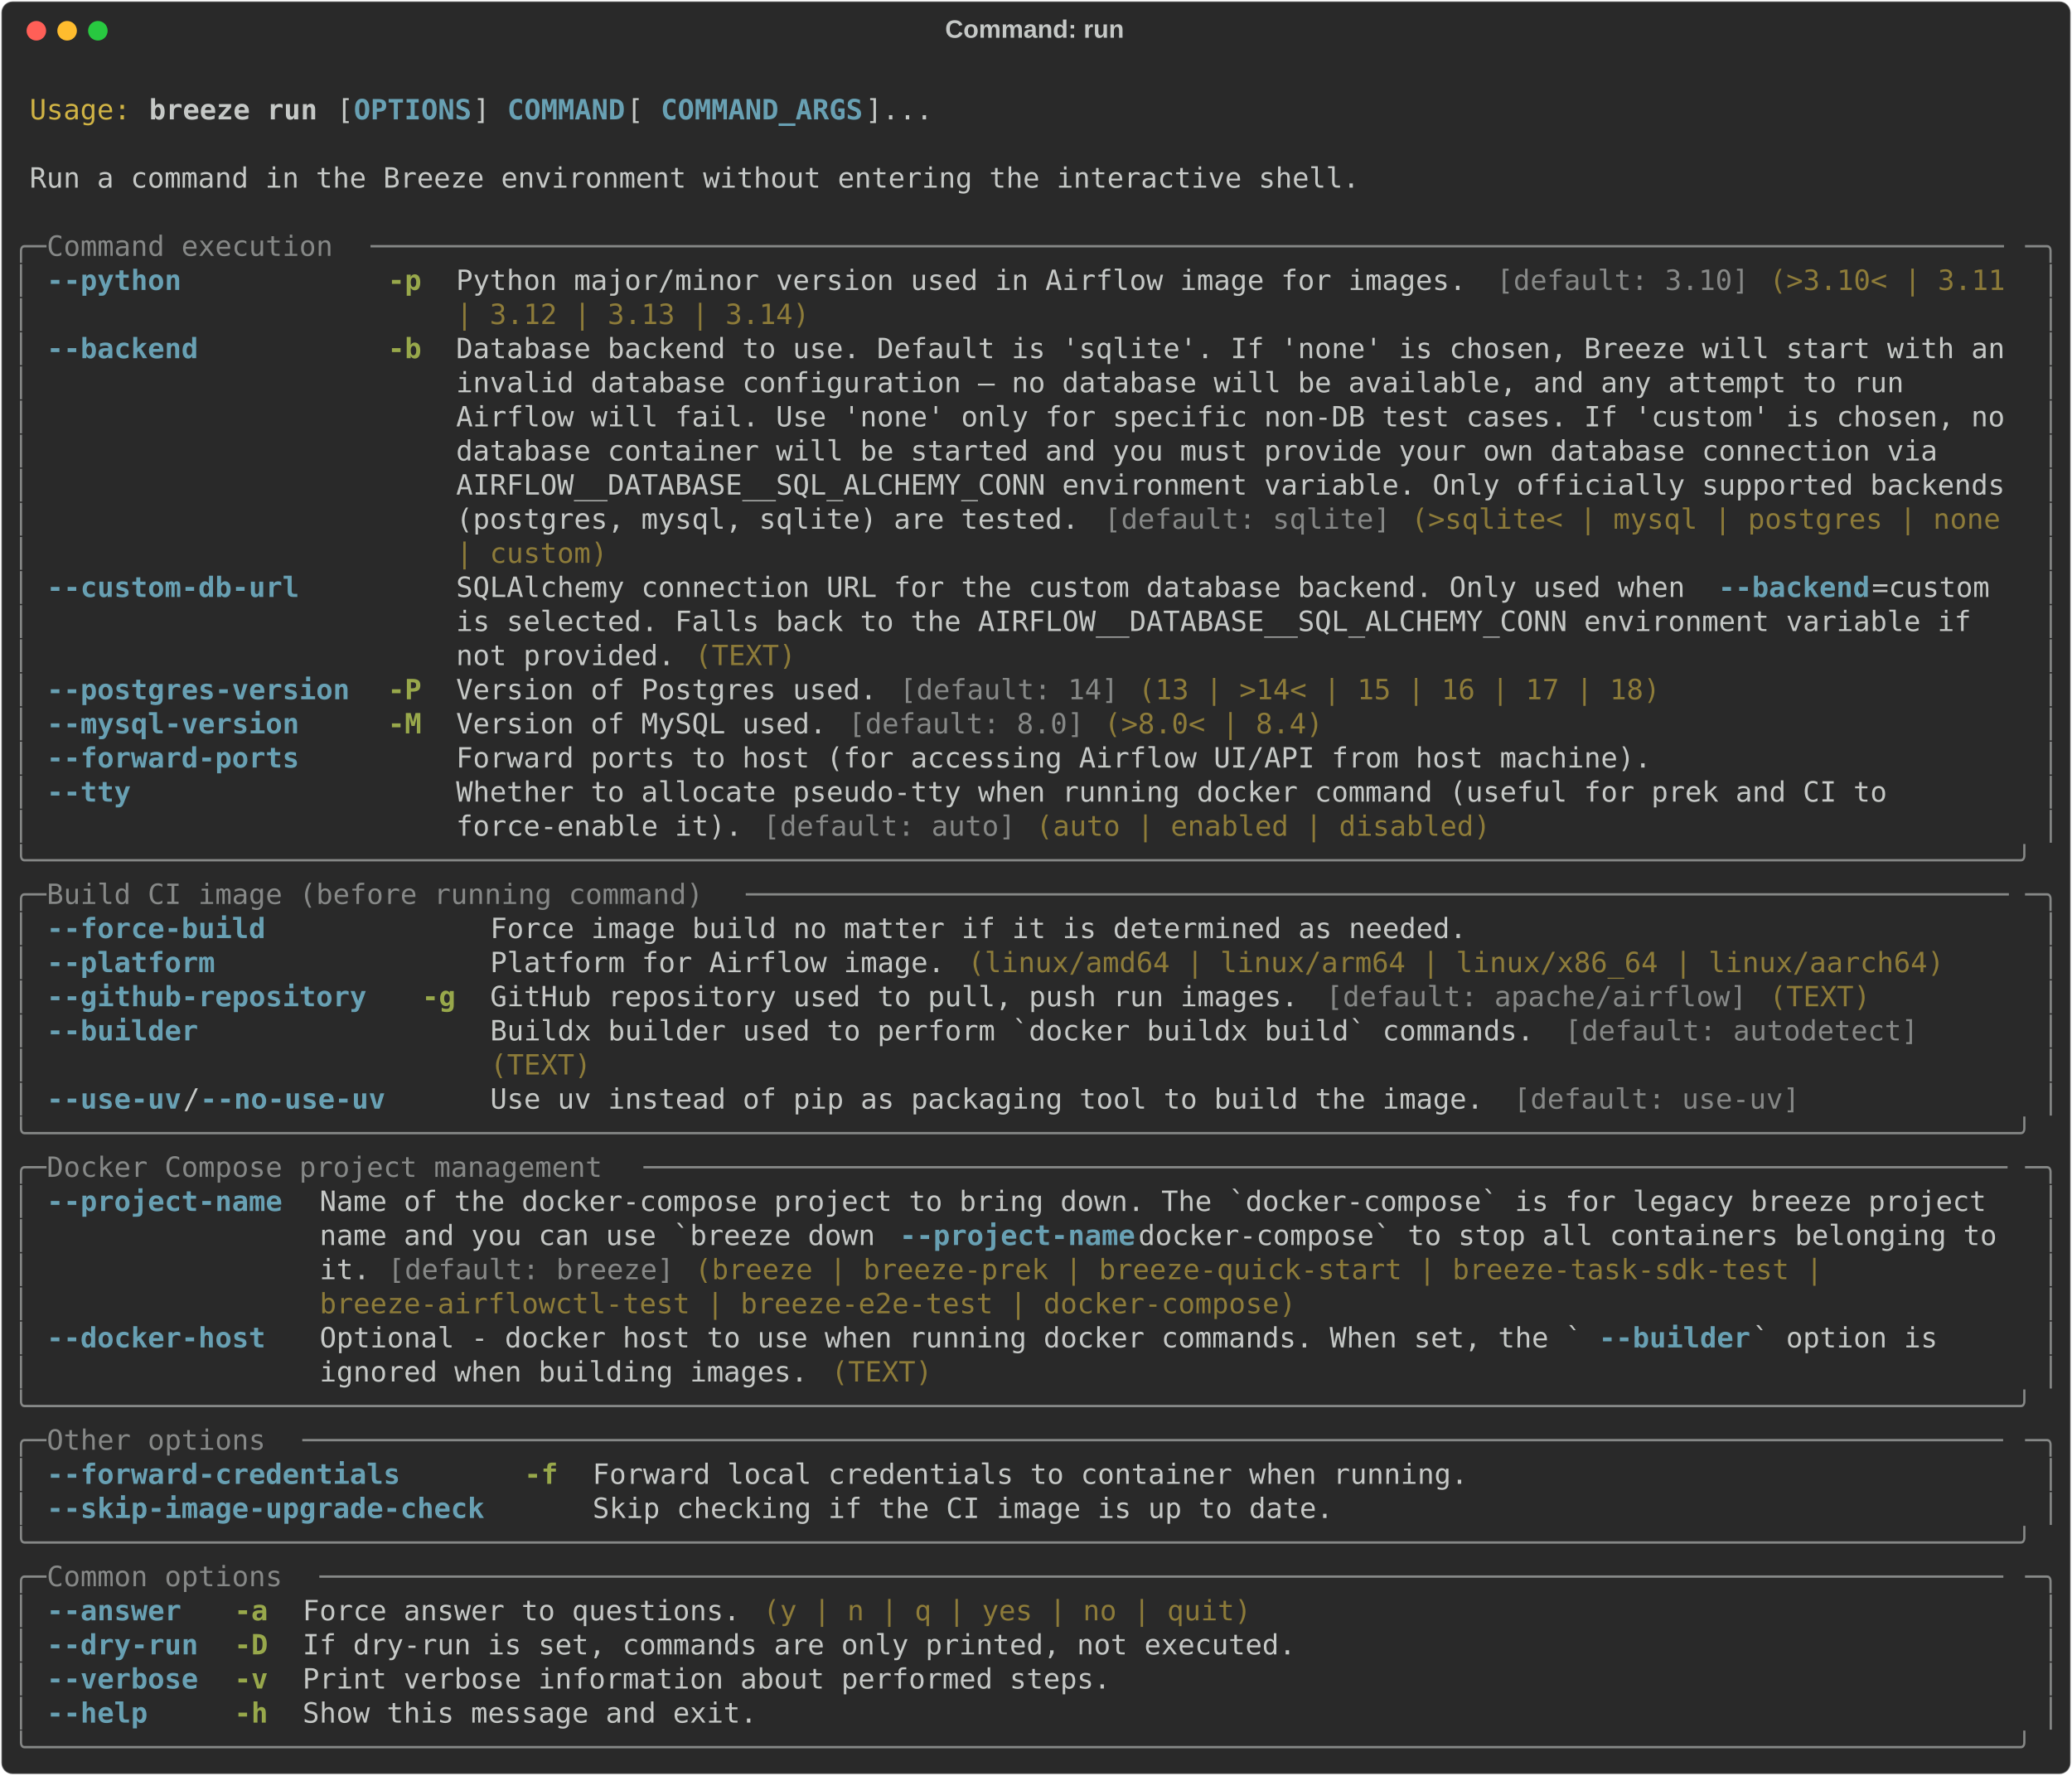
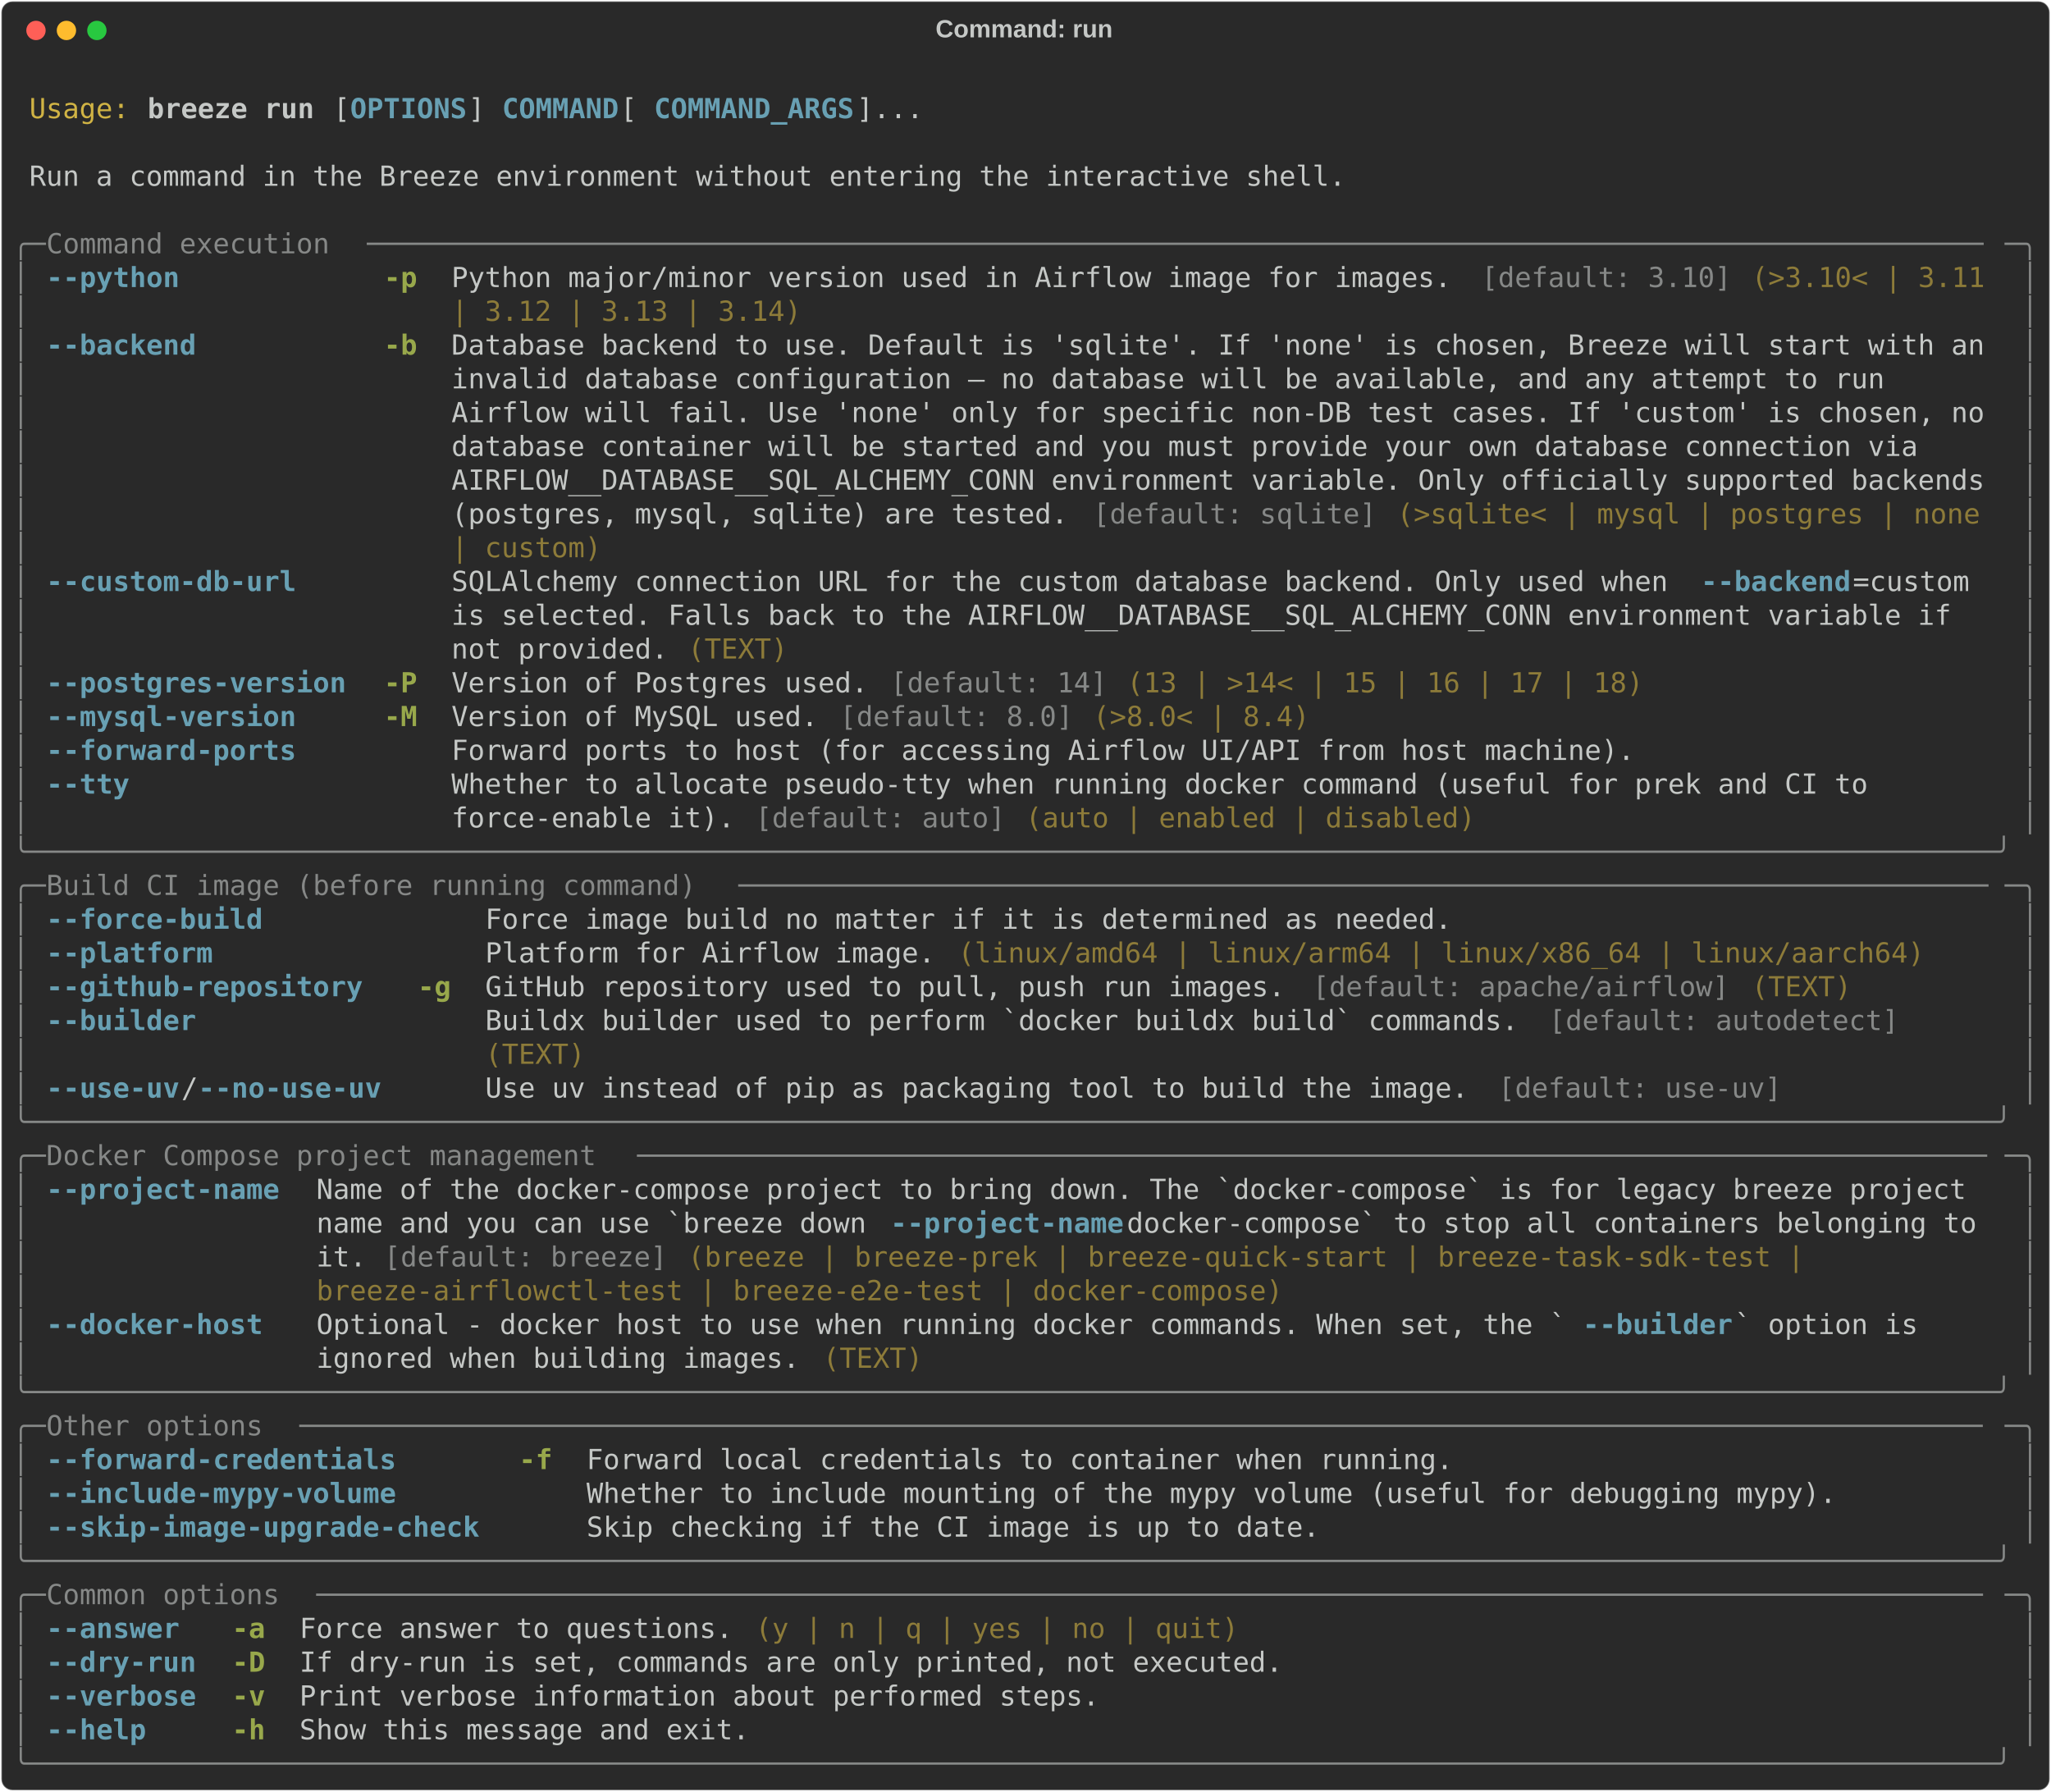
- <svg xmlns="http://www.w3.org/2000/svg" class="rich-terminal" viewBox="0 0 1482 1270.0">
+ <svg xmlns="http://www.w3.org/2000/svg" class="rich-terminal" viewBox="0 0 1482 1294.4">
  <style>

    @font-face {
        font-family: "Fira Code";
        src: local("FiraCode-Regular"),
                url("https://cdnjs.cloudflare.com/ajax/libs/firacode/6.2.0/woff2/FiraCode-Regular.woff2") format("woff2"),
                url("https://cdnjs.cloudflare.com/ajax/libs/firacode/6.2.0/woff/FiraCode-Regular.woff") format("woff");
        font-style: normal;
        font-weight: 400;
    }
    @font-face {
        font-family: "Fira Code";
        src: local("FiraCode-Bold"),
                url("https://cdnjs.cloudflare.com/ajax/libs/firacode/6.2.0/woff2/FiraCode-Bold.woff2") format("woff2"),
                url("https://cdnjs.cloudflare.com/ajax/libs/firacode/6.2.0/woff/FiraCode-Bold.woff") format("woff");
        font-style: bold;
        font-weight: 700;
    }

    .breeze-run-matrix {
        font-family: Fira Code, monospace;
        font-size: 20px;
        line-height: 24.4px;
        font-variant-east-asian: full-width;
    }

    .breeze-run-title {
        font-size: 18px;
        font-weight: bold;
        font-family: arial;
    }

    .breeze-run-r1 { fill: #c5c8c6 }
.breeze-run-r2 { fill: #d0b344 }
.breeze-run-r3 { fill: #c5c8c6;font-weight: bold }
.breeze-run-r4 { fill: #68a0b3;font-weight: bold }
.breeze-run-r5 { fill: #868887 }
.breeze-run-r6 { fill: #98a84b;font-weight: bold }
.breeze-run-r7 { fill: #8d7b39 }
    </style>
  <defs>
    <clipPath id="breeze-run-clip-terminal">
-       <rect x="0" y="0" width="1463.0" height="1219.0" />
+       <rect x="0" y="0" width="1463.0" height="1243.4" />
    </clipPath>
    <clipPath id="breeze-run-line-0">
      <rect x="0" y="1.5" width="1464" height="24.65" />
    </clipPath>
    <clipPath id="breeze-run-line-1">
      <rect x="0" y="25.9" width="1464" height="24.65" />
    </clipPath>
    <clipPath id="breeze-run-line-2">
      <rect x="0" y="50.3" width="1464" height="24.65" />
    </clipPath>
    <clipPath id="breeze-run-line-3">
      <rect x="0" y="74.7" width="1464" height="24.65" />
    </clipPath>
    <clipPath id="breeze-run-line-4">
      <rect x="0" y="99.1" width="1464" height="24.65" />
    </clipPath>
    <clipPath id="breeze-run-line-5">
      <rect x="0" y="123.5" width="1464" height="24.65" />
    </clipPath>
    <clipPath id="breeze-run-line-6">
      <rect x="0" y="147.9" width="1464" height="24.65" />
    </clipPath>
    <clipPath id="breeze-run-line-7">
      <rect x="0" y="172.3" width="1464" height="24.65" />
    </clipPath>
    <clipPath id="breeze-run-line-8">
      <rect x="0" y="196.7" width="1464" height="24.65" />
    </clipPath>
    <clipPath id="breeze-run-line-9">
      <rect x="0" y="221.1" width="1464" height="24.65" />
    </clipPath>
    <clipPath id="breeze-run-line-10">
      <rect x="0" y="245.5" width="1464" height="24.65" />
    </clipPath>
    <clipPath id="breeze-run-line-11">
      <rect x="0" y="269.9" width="1464" height="24.65" />
    </clipPath>
    <clipPath id="breeze-run-line-12">
      <rect x="0" y="294.3" width="1464" height="24.65" />
    </clipPath>
    <clipPath id="breeze-run-line-13">
      <rect x="0" y="318.7" width="1464" height="24.65" />
    </clipPath>
    <clipPath id="breeze-run-line-14">
      <rect x="0" y="343.1" width="1464" height="24.65" />
    </clipPath>
    <clipPath id="breeze-run-line-15">
      <rect x="0" y="367.5" width="1464" height="24.65" />
    </clipPath>
    <clipPath id="breeze-run-line-16">
      <rect x="0" y="391.9" width="1464" height="24.65" />
    </clipPath>
    <clipPath id="breeze-run-line-17">
      <rect x="0" y="416.3" width="1464" height="24.65" />
    </clipPath>
    <clipPath id="breeze-run-line-18">
      <rect x="0" y="440.7" width="1464" height="24.65" />
    </clipPath>
    <clipPath id="breeze-run-line-19">
      <rect x="0" y="465.1" width="1464" height="24.65" />
    </clipPath>
    <clipPath id="breeze-run-line-20">
      <rect x="0" y="489.5" width="1464" height="24.65" />
    </clipPath>
    <clipPath id="breeze-run-line-21">
      <rect x="0" y="513.9" width="1464" height="24.65" />
    </clipPath>
    <clipPath id="breeze-run-line-22">
      <rect x="0" y="538.3" width="1464" height="24.65" />
    </clipPath>
    <clipPath id="breeze-run-line-23">
      <rect x="0" y="562.7" width="1464" height="24.65" />
    </clipPath>
    <clipPath id="breeze-run-line-24">
      <rect x="0" y="587.1" width="1464" height="24.65" />
    </clipPath>
    <clipPath id="breeze-run-line-25">
      <rect x="0" y="611.5" width="1464" height="24.65" />
    </clipPath>
    <clipPath id="breeze-run-line-26">
      <rect x="0" y="635.9" width="1464" height="24.65" />
    </clipPath>
    <clipPath id="breeze-run-line-27">
      <rect x="0" y="660.3" width="1464" height="24.65" />
    </clipPath>
    <clipPath id="breeze-run-line-28">
      <rect x="0" y="684.7" width="1464" height="24.65" />
    </clipPath>
    <clipPath id="breeze-run-line-29">
      <rect x="0" y="709.1" width="1464" height="24.65" />
    </clipPath>
    <clipPath id="breeze-run-line-30">
      <rect x="0" y="733.5" width="1464" height="24.65" />
    </clipPath>
    <clipPath id="breeze-run-line-31">
      <rect x="0" y="757.9" width="1464" height="24.65" />
    </clipPath>
    <clipPath id="breeze-run-line-32">
      <rect x="0" y="782.3" width="1464" height="24.65" />
    </clipPath>
    <clipPath id="breeze-run-line-33">
      <rect x="0" y="806.7" width="1464" height="24.65" />
    </clipPath>
    <clipPath id="breeze-run-line-34">
      <rect x="0" y="831.1" width="1464" height="24.65" />
    </clipPath>
    <clipPath id="breeze-run-line-35">
      <rect x="0" y="855.5" width="1464" height="24.65" />
    </clipPath>
    <clipPath id="breeze-run-line-36">
      <rect x="0" y="879.9" width="1464" height="24.65" />
    </clipPath>
    <clipPath id="breeze-run-line-37">
      <rect x="0" y="904.3" width="1464" height="24.65" />
    </clipPath>
    <clipPath id="breeze-run-line-38">
      <rect x="0" y="928.7" width="1464" height="24.65" />
    </clipPath>
    <clipPath id="breeze-run-line-39">
      <rect x="0" y="953.1" width="1464" height="24.65" />
    </clipPath>
    <clipPath id="breeze-run-line-40">
      <rect x="0" y="977.5" width="1464" height="24.65" />
    </clipPath>
    <clipPath id="breeze-run-line-41">
      <rect x="0" y="1001.9" width="1464" height="24.65" />
    </clipPath>
    <clipPath id="breeze-run-line-42">
      <rect x="0" y="1026.3" width="1464" height="24.65" />
    </clipPath>
    <clipPath id="breeze-run-line-43">
      <rect x="0" y="1050.7" width="1464" height="24.65" />
    </clipPath>
    <clipPath id="breeze-run-line-44">
      <rect x="0" y="1075.1" width="1464" height="24.65" />
    </clipPath>
    <clipPath id="breeze-run-line-45">
      <rect x="0" y="1099.5" width="1464" height="24.65" />
    </clipPath>
    <clipPath id="breeze-run-line-46">
      <rect x="0" y="1123.9" width="1464" height="24.65" />
    </clipPath>
    <clipPath id="breeze-run-line-47">
      <rect x="0" y="1148.3" width="1464" height="24.65" />
    </clipPath>
    <clipPath id="breeze-run-line-48">
      <rect x="0" y="1172.7" width="1464" height="24.65" />
    </clipPath>
+     <clipPath id="breeze-run-line-49">
+       <rect x="0" y="1197.1" width="1464" height="24.65" />
+     </clipPath>
  </defs>
-   <rect fill="#292929" stroke="rgba(255,255,255,0.35)" stroke-width="1" x="1" y="1" width="1480" height="1268" rx="8" />
+   <rect fill="#292929" stroke="rgba(255,255,255,0.35)" stroke-width="1" x="1" y="1" width="1480" height="1292.4" rx="8" />
  <text class="breeze-run-title" fill="#c5c8c6" text-anchor="middle" x="740" y="27">Command: run</text>
  <g transform="translate(26,22)">
    <circle cx="0" cy="0" r="7" fill="#ff5f57" />
    <circle cx="22" cy="0" r="7" fill="#febc2e" />
    <circle cx="44" cy="0" r="7" fill="#28c840" />
  </g>
  <g transform="translate(9, 41)" clip-path="url(#breeze-run-clip-terminal)">
    <g class="breeze-run-matrix">
      <text class="breeze-run-r1" x="1464" y="20" textLength="12.2" clip-path="url(#breeze-run-line-0)">
</text>
      <text class="breeze-run-r2" x="12.2" y="44.4" textLength="73.2" clip-path="url(#breeze-run-line-1)">Usage:</text>
      <text class="breeze-run-r3" x="97.6" y="44.4" textLength="122" clip-path="url(#breeze-run-line-1)">breeze run</text>
      <text class="breeze-run-r1" x="231.8" y="44.4" textLength="12.2" clip-path="url(#breeze-run-line-1)">[</text>
      <text class="breeze-run-r4" x="244" y="44.4" textLength="85.4" clip-path="url(#breeze-run-line-1)">OPTIONS</text>
      <text class="breeze-run-r1" x="329.4" y="44.4" textLength="24.4" clip-path="url(#breeze-run-line-1)">] </text>
      <text class="breeze-run-r4" x="353.8" y="44.4" textLength="85.4" clip-path="url(#breeze-run-line-1)">COMMAND</text>
      <text class="breeze-run-r1" x="439.2" y="44.4" textLength="24.4" clip-path="url(#breeze-run-line-1)"> [</text>
      <text class="breeze-run-r4" x="463.6" y="44.4" textLength="146.4" clip-path="url(#breeze-run-line-1)">COMMAND_ARGS</text>
      <text class="breeze-run-r1" x="610" y="44.4" textLength="48.8" clip-path="url(#breeze-run-line-1)">]...</text>
      <text class="breeze-run-r1" x="1464" y="44.4" textLength="12.2" clip-path="url(#breeze-run-line-1)">
</text>
      <text class="breeze-run-r1" x="1464" y="68.8" textLength="12.2" clip-path="url(#breeze-run-line-2)">
</text>
      <text class="breeze-run-r1" x="12.2" y="93.2" textLength="963.8" clip-path="url(#breeze-run-line-3)">Run a command in the Breeze environment without entering the interactive shell.</text>
      <text class="breeze-run-r1" x="1464" y="93.2" textLength="12.2" clip-path="url(#breeze-run-line-3)">
</text>
      <text class="breeze-run-r1" x="1464" y="117.6" textLength="12.2" clip-path="url(#breeze-run-line-4)">
</text>
      <text class="breeze-run-r5" x="0" y="142" textLength="24.4" clip-path="url(#breeze-run-line-5)">╭─</text>
      <text class="breeze-run-r5" x="24.4" y="142" textLength="231.8" clip-path="url(#breeze-run-line-5)"> Command execution </text>
      <text class="breeze-run-r5" x="256.2" y="142" textLength="1183.4" clip-path="url(#breeze-run-line-5)">─────────────────────────────────────────────────────────────────────────────────────────────────</text>
      <text class="breeze-run-r5" x="1439.6" y="142" textLength="24.4" clip-path="url(#breeze-run-line-5)">─╮</text>
      <text class="breeze-run-r1" x="1464" y="142" textLength="12.2" clip-path="url(#breeze-run-line-5)">
</text>
      <text class="breeze-run-r5" x="0" y="166.4" textLength="12.2" clip-path="url(#breeze-run-line-6)">│</text>
      <text class="breeze-run-r4" x="24.4" y="166.4" textLength="219.6" clip-path="url(#breeze-run-line-6)">--python          </text>
      <text class="breeze-run-r6" x="268.4" y="166.4" textLength="24.4" clip-path="url(#breeze-run-line-6)">-p</text>
      <text class="breeze-run-r1" x="317.2" y="166.4" textLength="744.2" clip-path="url(#breeze-run-line-6)">Python major/minor version used in Airflow image for images. </text>
      <text class="breeze-run-r5" x="1061.4" y="166.4" textLength="183" clip-path="url(#breeze-run-line-6)">[default: 3.10]</text>
      <text class="breeze-run-r7" x="1256.6" y="166.4" textLength="183" clip-path="url(#breeze-run-line-6)">(&gt;3.10&lt; | 3.11 </text>
      <text class="breeze-run-r5" x="1451.8" y="166.4" textLength="12.2" clip-path="url(#breeze-run-line-6)">│</text>
      <text class="breeze-run-r1" x="1464" y="166.4" textLength="12.2" clip-path="url(#breeze-run-line-6)">
</text>
      <text class="breeze-run-r5" x="0" y="190.8" textLength="12.2" clip-path="url(#breeze-run-line-7)">│</text>
      <text class="breeze-run-r7" x="317.2" y="190.8" textLength="256.2" clip-path="url(#breeze-run-line-7)">| 3.12 | 3.13 | 3.14)</text>
      <text class="breeze-run-r5" x="1451.8" y="190.8" textLength="12.2" clip-path="url(#breeze-run-line-7)">│</text>
      <text class="breeze-run-r1" x="1464" y="190.8" textLength="12.2" clip-path="url(#breeze-run-line-7)">
</text>
      <text class="breeze-run-r5" x="0" y="215.2" textLength="12.2" clip-path="url(#breeze-run-line-8)">│</text>
      <text class="breeze-run-r4" x="24.4" y="215.2" textLength="219.6" clip-path="url(#breeze-run-line-8)">--backend         </text>
      <text class="breeze-run-r6" x="268.4" y="215.2" textLength="24.4" clip-path="url(#breeze-run-line-8)">-b</text>
      <text class="breeze-run-r1" x="317.2" y="215.2" textLength="1122.4" clip-path="url(#breeze-run-line-8)">Database backend to use. Default is 'sqlite'. If 'none' is chosen, Breeze will start with an</text>
      <text class="breeze-run-r5" x="1451.8" y="215.2" textLength="12.2" clip-path="url(#breeze-run-line-8)">│</text>
      <text class="breeze-run-r1" x="1464" y="215.2" textLength="12.2" clip-path="url(#breeze-run-line-8)">
</text>
      <text class="breeze-run-r5" x="0" y="239.6" textLength="12.2" clip-path="url(#breeze-run-line-9)">│</text>
      <text class="breeze-run-r1" x="317.2" y="239.6" textLength="1122.4" clip-path="url(#breeze-run-line-9)">invalid database configuration — no database will be available, and any attempt to run      </text>
      <text class="breeze-run-r5" x="1451.8" y="239.6" textLength="12.2" clip-path="url(#breeze-run-line-9)">│</text>
      <text class="breeze-run-r1" x="1464" y="239.6" textLength="12.2" clip-path="url(#breeze-run-line-9)">
</text>
      <text class="breeze-run-r5" x="0" y="264" textLength="12.2" clip-path="url(#breeze-run-line-10)">│</text>
      <text class="breeze-run-r1" x="317.2" y="264" textLength="1122.4" clip-path="url(#breeze-run-line-10)">Airflow will fail. Use 'none' only for specific non-DB test cases. If 'custom' is chosen, no</text>
      <text class="breeze-run-r5" x="1451.8" y="264" textLength="12.2" clip-path="url(#breeze-run-line-10)">│</text>
      <text class="breeze-run-r1" x="1464" y="264" textLength="12.2" clip-path="url(#breeze-run-line-10)">
</text>
      <text class="breeze-run-r5" x="0" y="288.4" textLength="12.2" clip-path="url(#breeze-run-line-11)">│</text>
      <text class="breeze-run-r1" x="317.2" y="288.4" textLength="1122.4" clip-path="url(#breeze-run-line-11)">database container will be started and you must provide your own database connection via    </text>
      <text class="breeze-run-r5" x="1451.8" y="288.4" textLength="12.2" clip-path="url(#breeze-run-line-11)">│</text>
      <text class="breeze-run-r1" x="1464" y="288.4" textLength="12.2" clip-path="url(#breeze-run-line-11)">
</text>
      <text class="breeze-run-r5" x="0" y="312.8" textLength="12.2" clip-path="url(#breeze-run-line-12)">│</text>
      <text class="breeze-run-r1" x="317.2" y="312.8" textLength="1122.4" clip-path="url(#breeze-run-line-12)">AIRFLOW__DATABASE__SQL_ALCHEMY_CONN environment variable. Only officially supported backends</text>
      <text class="breeze-run-r5" x="1451.8" y="312.8" textLength="12.2" clip-path="url(#breeze-run-line-12)">│</text>
      <text class="breeze-run-r1" x="1464" y="312.8" textLength="12.2" clip-path="url(#breeze-run-line-12)">
</text>
      <text class="breeze-run-r5" x="0" y="337.2" textLength="12.2" clip-path="url(#breeze-run-line-13)">│</text>
      <text class="breeze-run-r1" x="317.2" y="337.2" textLength="463.6" clip-path="url(#breeze-run-line-13)">(postgres, mysql, sqlite) are tested. </text>
      <text class="breeze-run-r5" x="780.8" y="337.2" textLength="207.4" clip-path="url(#breeze-run-line-13)">[default: sqlite]</text>
      <text class="breeze-run-r7" x="1000.4" y="337.2" textLength="439.2" clip-path="url(#breeze-run-line-13)">(&gt;sqlite&lt; | mysql | postgres | none </text>
      <text class="breeze-run-r5" x="1451.8" y="337.2" textLength="12.2" clip-path="url(#breeze-run-line-13)">│</text>
      <text class="breeze-run-r1" x="1464" y="337.2" textLength="12.2" clip-path="url(#breeze-run-line-13)">
</text>
      <text class="breeze-run-r5" x="0" y="361.6" textLength="12.2" clip-path="url(#breeze-run-line-14)">│</text>
      <text class="breeze-run-r7" x="317.2" y="361.6" textLength="109.8" clip-path="url(#breeze-run-line-14)">| custom)</text>
      <text class="breeze-run-r5" x="1451.8" y="361.6" textLength="12.2" clip-path="url(#breeze-run-line-14)">│</text>
      <text class="breeze-run-r1" x="1464" y="361.6" textLength="12.2" clip-path="url(#breeze-run-line-14)">
</text>
      <text class="breeze-run-r5" x="0" y="386" textLength="12.2" clip-path="url(#breeze-run-line-15)">│</text>
      <text class="breeze-run-r4" x="24.4" y="386" textLength="219.6" clip-path="url(#breeze-run-line-15)">--custom-db-url   </text>
      <text class="breeze-run-r1" x="317.2" y="386" textLength="902.8" clip-path="url(#breeze-run-line-15)">SQLAlchemy connection URL for the custom database backend. Only used when </text>
      <text class="breeze-run-r4" x="1220" y="386" textLength="109.8" clip-path="url(#breeze-run-line-15)">--backend</text>
      <text class="breeze-run-r1" x="1329.8" y="386" textLength="109.8" clip-path="url(#breeze-run-line-15)">=custom  </text>
      <text class="breeze-run-r5" x="1451.8" y="386" textLength="12.2" clip-path="url(#breeze-run-line-15)">│</text>
      <text class="breeze-run-r1" x="1464" y="386" textLength="12.2" clip-path="url(#breeze-run-line-15)">
</text>
      <text class="breeze-run-r5" x="0" y="410.4" textLength="12.2" clip-path="url(#breeze-run-line-16)">│</text>
      <text class="breeze-run-r1" x="317.2" y="410.4" textLength="1122.4" clip-path="url(#breeze-run-line-16)">is selected. Falls back to the AIRFLOW__DATABASE__SQL_ALCHEMY_CONN environment variable if  </text>
      <text class="breeze-run-r5" x="1451.8" y="410.4" textLength="12.2" clip-path="url(#breeze-run-line-16)">│</text>
      <text class="breeze-run-r1" x="1464" y="410.4" textLength="12.2" clip-path="url(#breeze-run-line-16)">
</text>
      <text class="breeze-run-r5" x="0" y="434.8" textLength="12.2" clip-path="url(#breeze-run-line-17)">│</text>
      <text class="breeze-run-r1" x="317.2" y="434.8" textLength="170.8" clip-path="url(#breeze-run-line-17)">not provided. </text>
      <text class="breeze-run-r7" x="488" y="434.8" textLength="73.2" clip-path="url(#breeze-run-line-17)">(TEXT)</text>
      <text class="breeze-run-r5" x="1451.8" y="434.8" textLength="12.2" clip-path="url(#breeze-run-line-17)">│</text>
      <text class="breeze-run-r1" x="1464" y="434.8" textLength="12.2" clip-path="url(#breeze-run-line-17)">
</text>
      <text class="breeze-run-r5" x="0" y="459.2" textLength="12.2" clip-path="url(#breeze-run-line-18)">│</text>
      <text class="breeze-run-r4" x="24.4" y="459.2" textLength="219.6" clip-path="url(#breeze-run-line-18)">--postgres-version</text>
      <text class="breeze-run-r6" x="268.4" y="459.2" textLength="24.4" clip-path="url(#breeze-run-line-18)">-P</text>
      <text class="breeze-run-r1" x="317.2" y="459.2" textLength="317.2" clip-path="url(#breeze-run-line-18)">Version of Postgres used. </text>
      <text class="breeze-run-r5" x="634.4" y="459.2" textLength="158.6" clip-path="url(#breeze-run-line-18)">[default: 14]</text>
      <text class="breeze-run-r7" x="805.2" y="459.2" textLength="378.2" clip-path="url(#breeze-run-line-18)">(13 | &gt;14&lt; | 15 | 16 | 17 | 18)</text>
      <text class="breeze-run-r5" x="1451.8" y="459.2" textLength="12.2" clip-path="url(#breeze-run-line-18)">│</text>
      <text class="breeze-run-r1" x="1464" y="459.2" textLength="12.2" clip-path="url(#breeze-run-line-18)">
</text>
      <text class="breeze-run-r5" x="0" y="483.6" textLength="12.2" clip-path="url(#breeze-run-line-19)">│</text>
      <text class="breeze-run-r4" x="24.4" y="483.6" textLength="219.6" clip-path="url(#breeze-run-line-19)">--mysql-version   </text>
      <text class="breeze-run-r6" x="268.4" y="483.6" textLength="24.4" clip-path="url(#breeze-run-line-19)">-M</text>
      <text class="breeze-run-r1" x="317.2" y="483.6" textLength="280.6" clip-path="url(#breeze-run-line-19)">Version of MySQL used. </text>
      <text class="breeze-run-r5" x="597.8" y="483.6" textLength="170.8" clip-path="url(#breeze-run-line-19)">[default: 8.0]</text>
      <text class="breeze-run-r7" x="780.8" y="483.6" textLength="158.6" clip-path="url(#breeze-run-line-19)">(&gt;8.0&lt; | 8.4)</text>
      <text class="breeze-run-r5" x="1451.8" y="483.6" textLength="12.2" clip-path="url(#breeze-run-line-19)">│</text>
      <text class="breeze-run-r1" x="1464" y="483.6" textLength="12.2" clip-path="url(#breeze-run-line-19)">
</text>
      <text class="breeze-run-r5" x="0" y="508" textLength="12.2" clip-path="url(#breeze-run-line-20)">│</text>
      <text class="breeze-run-r4" x="24.4" y="508" textLength="219.6" clip-path="url(#breeze-run-line-20)">--forward-ports   </text>
      <text class="breeze-run-r1" x="317.2" y="508" textLength="866.2" clip-path="url(#breeze-run-line-20)">Forward ports to host (for accessing Airflow UI/API from host machine).</text>
      <text class="breeze-run-r5" x="1451.8" y="508" textLength="12.2" clip-path="url(#breeze-run-line-20)">│</text>
      <text class="breeze-run-r1" x="1464" y="508" textLength="12.2" clip-path="url(#breeze-run-line-20)">
</text>
      <text class="breeze-run-r5" x="0" y="532.4" textLength="12.2" clip-path="url(#breeze-run-line-21)">│</text>
      <text class="breeze-run-r4" x="24.4" y="532.4" textLength="219.6" clip-path="url(#breeze-run-line-21)">--tty             </text>
      <text class="breeze-run-r1" x="317.2" y="532.4" textLength="1122.4" clip-path="url(#breeze-run-line-21)">Whether to allocate pseudo-tty when running docker command (useful for prek and CI to       </text>
      <text class="breeze-run-r5" x="1451.8" y="532.4" textLength="12.2" clip-path="url(#breeze-run-line-21)">│</text>
      <text class="breeze-run-r1" x="1464" y="532.4" textLength="12.2" clip-path="url(#breeze-run-line-21)">
</text>
      <text class="breeze-run-r5" x="0" y="556.8" textLength="12.2" clip-path="url(#breeze-run-line-22)">│</text>
      <text class="breeze-run-r1" x="317.2" y="556.8" textLength="219.6" clip-path="url(#breeze-run-line-22)">force-enable it). </text>
      <text class="breeze-run-r5" x="536.8" y="556.8" textLength="183" clip-path="url(#breeze-run-line-22)">[default: auto]</text>
      <text class="breeze-run-r7" x="732" y="556.8" textLength="329.4" clip-path="url(#breeze-run-line-22)">(auto | enabled | disabled)</text>
      <text class="breeze-run-r5" x="1451.8" y="556.8" textLength="12.2" clip-path="url(#breeze-run-line-22)">│</text>
      <text class="breeze-run-r1" x="1464" y="556.8" textLength="12.2" clip-path="url(#breeze-run-line-22)">
</text>
      <text class="breeze-run-r5" x="0" y="581.2" textLength="1464" clip-path="url(#breeze-run-line-23)">╰──────────────────────────────────────────────────────────────────────────────────────────────────────────────────────╯</text>
      <text class="breeze-run-r1" x="1464" y="581.2" textLength="12.2" clip-path="url(#breeze-run-line-23)">
</text>
      <text class="breeze-run-r5" x="0" y="605.6" textLength="24.4" clip-path="url(#breeze-run-line-24)">╭─</text>
      <text class="breeze-run-r5" x="24.4" y="605.6" textLength="500.2" clip-path="url(#breeze-run-line-24)"> Build CI image (before running command) </text>
      <text class="breeze-run-r5" x="524.6" y="605.6" textLength="915" clip-path="url(#breeze-run-line-24)">───────────────────────────────────────────────────────────────────────────</text>
      <text class="breeze-run-r5" x="1439.6" y="605.6" textLength="24.4" clip-path="url(#breeze-run-line-24)">─╮</text>
      <text class="breeze-run-r1" x="1464" y="605.6" textLength="12.2" clip-path="url(#breeze-run-line-24)">
</text>
      <text class="breeze-run-r5" x="0" y="630" textLength="12.2" clip-path="url(#breeze-run-line-25)">│</text>
      <text class="breeze-run-r4" x="24.4" y="630" textLength="244" clip-path="url(#breeze-run-line-25)">--force-build       </text>
      <text class="breeze-run-r1" x="341.6" y="630" textLength="707.6" clip-path="url(#breeze-run-line-25)">Force image build no matter if it is determined as needed.</text>
      <text class="breeze-run-r5" x="1451.8" y="630" textLength="12.2" clip-path="url(#breeze-run-line-25)">│</text>
      <text class="breeze-run-r1" x="1464" y="630" textLength="12.2" clip-path="url(#breeze-run-line-25)">
</text>
      <text class="breeze-run-r5" x="0" y="654.4" textLength="12.2" clip-path="url(#breeze-run-line-26)">│</text>
      <text class="breeze-run-r4" x="24.4" y="654.4" textLength="244" clip-path="url(#breeze-run-line-26)">--platform          </text>
      <text class="breeze-run-r1" x="341.6" y="654.4" textLength="341.6" clip-path="url(#breeze-run-line-26)">Platform for Airflow image. </text>
      <text class="breeze-run-r7" x="683.2" y="654.4" textLength="707.6" clip-path="url(#breeze-run-line-26)">(linux/amd64 | linux/arm64 | linux/x86_64 | linux/aarch64)</text>
      <text class="breeze-run-r5" x="1451.8" y="654.4" textLength="12.2" clip-path="url(#breeze-run-line-26)">│</text>
      <text class="breeze-run-r1" x="1464" y="654.4" textLength="12.2" clip-path="url(#breeze-run-line-26)">
</text>
      <text class="breeze-run-r5" x="0" y="678.8" textLength="12.2" clip-path="url(#breeze-run-line-27)">│</text>
      <text class="breeze-run-r4" x="24.4" y="678.8" textLength="244" clip-path="url(#breeze-run-line-27)">--github-repository </text>
      <text class="breeze-run-r6" x="292.8" y="678.8" textLength="24.4" clip-path="url(#breeze-run-line-27)">-g</text>
      <text class="breeze-run-r1" x="341.6" y="678.8" textLength="597.8" clip-path="url(#breeze-run-line-27)">GitHub repository used to pull, push run images. </text>
      <text class="breeze-run-r5" x="939.4" y="678.8" textLength="305" clip-path="url(#breeze-run-line-27)">[default: apache/airflow]</text>
      <text class="breeze-run-r7" x="1256.6" y="678.8" textLength="73.2" clip-path="url(#breeze-run-line-27)">(TEXT)</text>
      <text class="breeze-run-r5" x="1451.8" y="678.8" textLength="12.2" clip-path="url(#breeze-run-line-27)">│</text>
      <text class="breeze-run-r1" x="1464" y="678.8" textLength="12.2" clip-path="url(#breeze-run-line-27)">
</text>
      <text class="breeze-run-r5" x="0" y="703.2" textLength="12.2" clip-path="url(#breeze-run-line-28)">│</text>
      <text class="breeze-run-r4" x="24.4" y="703.2" textLength="244" clip-path="url(#breeze-run-line-28)">--builder           </text>
      <text class="breeze-run-r1" x="341.6" y="703.2" textLength="768.6" clip-path="url(#breeze-run-line-28)">Buildx builder used to perform `docker buildx build` commands. </text>
      <text class="breeze-run-r5" x="1110.2" y="703.2" textLength="256.2" clip-path="url(#breeze-run-line-28)">[default: autodetect]</text>
      <text class="breeze-run-r5" x="1451.8" y="703.2" textLength="12.2" clip-path="url(#breeze-run-line-28)">│</text>
      <text class="breeze-run-r1" x="1464" y="703.2" textLength="12.2" clip-path="url(#breeze-run-line-28)">
</text>
      <text class="breeze-run-r5" x="0" y="727.6" textLength="12.2" clip-path="url(#breeze-run-line-29)">│</text>
      <text class="breeze-run-r7" x="341.6" y="727.6" textLength="73.2" clip-path="url(#breeze-run-line-29)">(TEXT)</text>
      <text class="breeze-run-r5" x="1451.8" y="727.6" textLength="12.2" clip-path="url(#breeze-run-line-29)">│</text>
      <text class="breeze-run-r1" x="1464" y="727.6" textLength="12.2" clip-path="url(#breeze-run-line-29)">
</text>
      <text class="breeze-run-r5" x="0" y="752" textLength="12.2" clip-path="url(#breeze-run-line-30)">│</text>
      <text class="breeze-run-r4" x="24.4" y="752" textLength="97.6" clip-path="url(#breeze-run-line-30)">--use-uv</text>
      <text class="breeze-run-r1" x="122" y="752" textLength="12.2" clip-path="url(#breeze-run-line-30)">/</text>
      <text class="breeze-run-r4" x="134.2" y="752" textLength="134.2" clip-path="url(#breeze-run-line-30)">--no-use-uv</text>
      <text class="breeze-run-r1" x="341.6" y="752" textLength="732" clip-path="url(#breeze-run-line-30)">Use uv instead of pip as packaging tool to build the image. </text>
      <text class="breeze-run-r5" x="1073.6" y="752" textLength="207.4" clip-path="url(#breeze-run-line-30)">[default: use-uv]</text>
      <text class="breeze-run-r5" x="1451.8" y="752" textLength="12.2" clip-path="url(#breeze-run-line-30)">│</text>
      <text class="breeze-run-r1" x="1464" y="752" textLength="12.2" clip-path="url(#breeze-run-line-30)">
</text>
      <text class="breeze-run-r5" x="0" y="776.4" textLength="1464" clip-path="url(#breeze-run-line-31)">╰──────────────────────────────────────────────────────────────────────────────────────────────────────────────────────╯</text>
      <text class="breeze-run-r1" x="1464" y="776.4" textLength="12.2" clip-path="url(#breeze-run-line-31)">
</text>
      <text class="breeze-run-r5" x="0" y="800.8" textLength="24.4" clip-path="url(#breeze-run-line-32)">╭─</text>
      <text class="breeze-run-r5" x="24.4" y="800.8" textLength="427" clip-path="url(#breeze-run-line-32)"> Docker Compose project management </text>
      <text class="breeze-run-r5" x="451.4" y="800.8" textLength="988.2" clip-path="url(#breeze-run-line-32)">─────────────────────────────────────────────────────────────────────────────────</text>
      <text class="breeze-run-r5" x="1439.6" y="800.8" textLength="24.4" clip-path="url(#breeze-run-line-32)">─╮</text>
      <text class="breeze-run-r1" x="1464" y="800.8" textLength="12.2" clip-path="url(#breeze-run-line-32)">
</text>
      <text class="breeze-run-r5" x="0" y="825.2" textLength="12.2" clip-path="url(#breeze-run-line-33)">│</text>
      <text class="breeze-run-r4" x="24.4" y="825.2" textLength="170.8" clip-path="url(#breeze-run-line-33)">--project-name</text>
      <text class="breeze-run-r1" x="219.6" y="825.2" textLength="1220" clip-path="url(#breeze-run-line-33)">Name of the docker-compose project to bring down. The `docker-compose` is for legacy breeze project </text>
      <text class="breeze-run-r5" x="1451.8" y="825.2" textLength="12.2" clip-path="url(#breeze-run-line-33)">│</text>
      <text class="breeze-run-r1" x="1464" y="825.2" textLength="12.2" clip-path="url(#breeze-run-line-33)">
</text>
      <text class="breeze-run-r5" x="0" y="849.6" textLength="12.2" clip-path="url(#breeze-run-line-34)">│</text>
      <text class="breeze-run-r1" x="219.6" y="849.6" textLength="414.8" clip-path="url(#breeze-run-line-34)">name and you can use `breeze down </text>
      <text class="breeze-run-r4" x="634.4" y="849.6" textLength="170.8" clip-path="url(#breeze-run-line-34)">--project-name</text>
      <text class="breeze-run-r1" x="805.2" y="849.6" textLength="634.4" clip-path="url(#breeze-run-line-34)"> docker-compose` to stop all containers belonging to</text>
      <text class="breeze-run-r5" x="1451.8" y="849.6" textLength="12.2" clip-path="url(#breeze-run-line-34)">│</text>
      <text class="breeze-run-r1" x="1464" y="849.6" textLength="12.2" clip-path="url(#breeze-run-line-34)">
</text>
      <text class="breeze-run-r5" x="0" y="874" textLength="12.2" clip-path="url(#breeze-run-line-35)">│</text>
      <text class="breeze-run-r1" x="219.6" y="874" textLength="48.8" clip-path="url(#breeze-run-line-35)">it. </text>
      <text class="breeze-run-r5" x="268.4" y="874" textLength="207.4" clip-path="url(#breeze-run-line-35)">[default: breeze]</text>
      <text class="breeze-run-r7" x="488" y="874" textLength="829.6" clip-path="url(#breeze-run-line-35)">(breeze | breeze-prek | breeze-quick-start | breeze-task-sdk-test | </text>
      <text class="breeze-run-r5" x="1451.8" y="874" textLength="12.2" clip-path="url(#breeze-run-line-35)">│</text>
      <text class="breeze-run-r1" x="1464" y="874" textLength="12.2" clip-path="url(#breeze-run-line-35)">
</text>
      <text class="breeze-run-r5" x="0" y="898.4" textLength="12.2" clip-path="url(#breeze-run-line-36)">│</text>
      <text class="breeze-run-r7" x="219.6" y="898.4" textLength="707.6" clip-path="url(#breeze-run-line-36)">breeze-airflowctl-test | breeze-e2e-test | docker-compose)</text>
      <text class="breeze-run-r5" x="1451.8" y="898.4" textLength="12.2" clip-path="url(#breeze-run-line-36)">│</text>
      <text class="breeze-run-r1" x="1464" y="898.4" textLength="12.2" clip-path="url(#breeze-run-line-36)">
</text>
      <text class="breeze-run-r5" x="0" y="922.8" textLength="12.2" clip-path="url(#breeze-run-line-37)">│</text>
      <text class="breeze-run-r4" x="24.4" y="922.8" textLength="170.8" clip-path="url(#breeze-run-line-37)">--docker-host </text>
      <text class="breeze-run-r1" x="219.6" y="922.8" textLength="915" clip-path="url(#breeze-run-line-37)">Optional - docker host to use when running docker commands. When set, the `</text>
      <text class="breeze-run-r4" x="1134.6" y="922.8" textLength="109.8" clip-path="url(#breeze-run-line-37)">--builder</text>
      <text class="breeze-run-r1" x="1244.4" y="922.8" textLength="195.2" clip-path="url(#breeze-run-line-37)">` option is     </text>
      <text class="breeze-run-r5" x="1451.8" y="922.8" textLength="12.2" clip-path="url(#breeze-run-line-37)">│</text>
      <text class="breeze-run-r1" x="1464" y="922.8" textLength="12.2" clip-path="url(#breeze-run-line-37)">
</text>
      <text class="breeze-run-r5" x="0" y="947.2" textLength="12.2" clip-path="url(#breeze-run-line-38)">│</text>
      <text class="breeze-run-r1" x="219.6" y="947.2" textLength="366" clip-path="url(#breeze-run-line-38)">ignored when building images. </text>
      <text class="breeze-run-r7" x="585.6" y="947.2" textLength="73.2" clip-path="url(#breeze-run-line-38)">(TEXT)</text>
      <text class="breeze-run-r5" x="1451.8" y="947.2" textLength="12.2" clip-path="url(#breeze-run-line-38)">│</text>
      <text class="breeze-run-r1" x="1464" y="947.2" textLength="12.2" clip-path="url(#breeze-run-line-38)">
</text>
      <text class="breeze-run-r5" x="0" y="971.6" textLength="1464" clip-path="url(#breeze-run-line-39)">╰──────────────────────────────────────────────────────────────────────────────────────────────────────────────────────╯</text>
      <text class="breeze-run-r1" x="1464" y="971.6" textLength="12.2" clip-path="url(#breeze-run-line-39)">
</text>
      <text class="breeze-run-r5" x="0" y="996" textLength="24.4" clip-path="url(#breeze-run-line-40)">╭─</text>
      <text class="breeze-run-r5" x="24.4" y="996" textLength="183" clip-path="url(#breeze-run-line-40)"> Other options </text>
      <text class="breeze-run-r5" x="207.4" y="996" textLength="1232.2" clip-path="url(#breeze-run-line-40)">─────────────────────────────────────────────────────────────────────────────────────────────────────</text>
      <text class="breeze-run-r5" x="1439.6" y="996" textLength="24.4" clip-path="url(#breeze-run-line-40)">─╮</text>
      <text class="breeze-run-r1" x="1464" y="996" textLength="12.2" clip-path="url(#breeze-run-line-40)">
</text>
      <text class="breeze-run-r5" x="0" y="1020.4" textLength="12.2" clip-path="url(#breeze-run-line-41)">│</text>
      <text class="breeze-run-r4" x="24.4" y="1020.4" textLength="317.2" clip-path="url(#breeze-run-line-41)">--forward-credentials     </text>
      <text class="breeze-run-r6" x="366" y="1020.4" textLength="24.4" clip-path="url(#breeze-run-line-41)">-f</text>
      <text class="breeze-run-r1" x="414.8" y="1020.4" textLength="634.4" clip-path="url(#breeze-run-line-41)">Forward local credentials to container when running.</text>
      <text class="breeze-run-r5" x="1451.8" y="1020.4" textLength="12.2" clip-path="url(#breeze-run-line-41)">│</text>
      <text class="breeze-run-r1" x="1464" y="1020.4" textLength="12.2" clip-path="url(#breeze-run-line-41)">
</text>
      <text class="breeze-run-r5" x="0" y="1044.8" textLength="12.2" clip-path="url(#breeze-run-line-42)">│</text>
-       <text class="breeze-run-r4" x="24.4" y="1044.8" textLength="317.2" clip-path="url(#breeze-run-line-42)">--skip-image-upgrade-check</text>
-       <text class="breeze-run-r1" x="414.8" y="1044.8" textLength="536.8" clip-path="url(#breeze-run-line-42)">Skip checking if the CI image is up to date.</text>
+       <text class="breeze-run-r4" x="24.4" y="1044.8" textLength="317.2" clip-path="url(#breeze-run-line-42)">--include-mypy-volume     </text>
+       <text class="breeze-run-r1" x="414.8" y="1044.8" textLength="915" clip-path="url(#breeze-run-line-42)">Whether to include mounting of the mypy volume (useful for debugging mypy).</text>
      <text class="breeze-run-r5" x="1451.8" y="1044.8" textLength="12.2" clip-path="url(#breeze-run-line-42)">│</text>
      <text class="breeze-run-r1" x="1464" y="1044.8" textLength="12.2" clip-path="url(#breeze-run-line-42)">
</text>
-       <text class="breeze-run-r5" x="0" y="1069.2" textLength="1464" clip-path="url(#breeze-run-line-43)">╰──────────────────────────────────────────────────────────────────────────────────────────────────────────────────────╯</text>
+       <text class="breeze-run-r5" x="0" y="1069.2" textLength="12.2" clip-path="url(#breeze-run-line-43)">│</text>
+       <text class="breeze-run-r4" x="24.4" y="1069.2" textLength="317.2" clip-path="url(#breeze-run-line-43)">--skip-image-upgrade-check</text>
+       <text class="breeze-run-r1" x="414.8" y="1069.2" textLength="536.8" clip-path="url(#breeze-run-line-43)">Skip checking if the CI image is up to date.</text>
+       <text class="breeze-run-r5" x="1451.8" y="1069.2" textLength="12.2" clip-path="url(#breeze-run-line-43)">│</text>
      <text class="breeze-run-r1" x="1464" y="1069.2" textLength="12.2" clip-path="url(#breeze-run-line-43)">
</text>
-       <text class="breeze-run-r5" x="0" y="1093.6" textLength="24.4" clip-path="url(#breeze-run-line-44)">╭─</text>
-       <text class="breeze-run-r5" x="24.4" y="1093.6" textLength="195.2" clip-path="url(#breeze-run-line-44)"> Common options </text>
-       <text class="breeze-run-r5" x="219.6" y="1093.6" textLength="1220" clip-path="url(#breeze-run-line-44)">────────────────────────────────────────────────────────────────────────────────────────────────────</text>
-       <text class="breeze-run-r5" x="1439.6" y="1093.6" textLength="24.4" clip-path="url(#breeze-run-line-44)">─╮</text>
+       <text class="breeze-run-r5" x="0" y="1093.6" textLength="1464" clip-path="url(#breeze-run-line-44)">╰──────────────────────────────────────────────────────────────────────────────────────────────────────────────────────╯</text>
      <text class="breeze-run-r1" x="1464" y="1093.6" textLength="12.2" clip-path="url(#breeze-run-line-44)">
</text>
-       <text class="breeze-run-r5" x="0" y="1118" textLength="12.2" clip-path="url(#breeze-run-line-45)">│</text>
-       <text class="breeze-run-r4" x="24.4" y="1118" textLength="109.8" clip-path="url(#breeze-run-line-45)">--answer </text>
-       <text class="breeze-run-r6" x="158.6" y="1118" textLength="24.4" clip-path="url(#breeze-run-line-45)">-a</text>
-       <text class="breeze-run-r1" x="207.4" y="1118" textLength="329.4" clip-path="url(#breeze-run-line-45)">Force answer to questions. </text>
-       <text class="breeze-run-r7" x="536.8" y="1118" textLength="353.8" clip-path="url(#breeze-run-line-45)">(y | n | q | yes | no | quit)</text>
-       <text class="breeze-run-r5" x="1451.8" y="1118" textLength="12.2" clip-path="url(#breeze-run-line-45)">│</text>
+       <text class="breeze-run-r5" x="0" y="1118" textLength="24.4" clip-path="url(#breeze-run-line-45)">╭─</text>
+       <text class="breeze-run-r5" x="24.4" y="1118" textLength="195.2" clip-path="url(#breeze-run-line-45)"> Common options </text>
+       <text class="breeze-run-r5" x="219.6" y="1118" textLength="1220" clip-path="url(#breeze-run-line-45)">────────────────────────────────────────────────────────────────────────────────────────────────────</text>
+       <text class="breeze-run-r5" x="1439.6" y="1118" textLength="24.4" clip-path="url(#breeze-run-line-45)">─╮</text>
      <text class="breeze-run-r1" x="1464" y="1118" textLength="12.2" clip-path="url(#breeze-run-line-45)">
</text>
      <text class="breeze-run-r5" x="0" y="1142.4" textLength="12.2" clip-path="url(#breeze-run-line-46)">│</text>
-       <text class="breeze-run-r4" x="24.4" y="1142.4" textLength="109.8" clip-path="url(#breeze-run-line-46)">--dry-run</text>
-       <text class="breeze-run-r6" x="158.6" y="1142.4" textLength="24.4" clip-path="url(#breeze-run-line-46)">-D</text>
-       <text class="breeze-run-r1" x="207.4" y="1142.4" textLength="719.8" clip-path="url(#breeze-run-line-46)">If dry-run is set, commands are only printed, not executed.</text>
+       <text class="breeze-run-r4" x="24.4" y="1142.4" textLength="109.8" clip-path="url(#breeze-run-line-46)">--answer </text>
+       <text class="breeze-run-r6" x="158.6" y="1142.4" textLength="24.4" clip-path="url(#breeze-run-line-46)">-a</text>
+       <text class="breeze-run-r1" x="207.4" y="1142.4" textLength="329.4" clip-path="url(#breeze-run-line-46)">Force answer to questions. </text>
+       <text class="breeze-run-r7" x="536.8" y="1142.4" textLength="353.8" clip-path="url(#breeze-run-line-46)">(y | n | q | yes | no | quit)</text>
      <text class="breeze-run-r5" x="1451.8" y="1142.4" textLength="12.2" clip-path="url(#breeze-run-line-46)">│</text>
      <text class="breeze-run-r1" x="1464" y="1142.4" textLength="12.2" clip-path="url(#breeze-run-line-46)">
</text>
      <text class="breeze-run-r5" x="0" y="1166.8" textLength="12.2" clip-path="url(#breeze-run-line-47)">│</text>
-       <text class="breeze-run-r4" x="24.4" y="1166.8" textLength="109.8" clip-path="url(#breeze-run-line-47)">--verbose</text>
-       <text class="breeze-run-r6" x="158.6" y="1166.8" textLength="24.4" clip-path="url(#breeze-run-line-47)">-v</text>
-       <text class="breeze-run-r1" x="207.4" y="1166.8" textLength="585.6" clip-path="url(#breeze-run-line-47)">Print verbose information about performed steps.</text>
+       <text class="breeze-run-r4" x="24.4" y="1166.8" textLength="109.8" clip-path="url(#breeze-run-line-47)">--dry-run</text>
+       <text class="breeze-run-r6" x="158.6" y="1166.8" textLength="24.4" clip-path="url(#breeze-run-line-47)">-D</text>
+       <text class="breeze-run-r1" x="207.4" y="1166.8" textLength="719.8" clip-path="url(#breeze-run-line-47)">If dry-run is set, commands are only printed, not executed.</text>
      <text class="breeze-run-r5" x="1451.8" y="1166.8" textLength="12.2" clip-path="url(#breeze-run-line-47)">│</text>
      <text class="breeze-run-r1" x="1464" y="1166.8" textLength="12.2" clip-path="url(#breeze-run-line-47)">
</text>
      <text class="breeze-run-r5" x="0" y="1191.2" textLength="12.2" clip-path="url(#breeze-run-line-48)">│</text>
-       <text class="breeze-run-r4" x="24.4" y="1191.2" textLength="109.8" clip-path="url(#breeze-run-line-48)">--help   </text>
-       <text class="breeze-run-r6" x="158.6" y="1191.2" textLength="24.4" clip-path="url(#breeze-run-line-48)">-h</text>
-       <text class="breeze-run-r1" x="207.4" y="1191.2" textLength="329.4" clip-path="url(#breeze-run-line-48)">Show this message and exit.</text>
+       <text class="breeze-run-r4" x="24.4" y="1191.2" textLength="109.8" clip-path="url(#breeze-run-line-48)">--verbose</text>
+       <text class="breeze-run-r6" x="158.6" y="1191.2" textLength="24.4" clip-path="url(#breeze-run-line-48)">-v</text>
+       <text class="breeze-run-r1" x="207.4" y="1191.2" textLength="585.6" clip-path="url(#breeze-run-line-48)">Print verbose information about performed steps.</text>
      <text class="breeze-run-r5" x="1451.8" y="1191.2" textLength="12.2" clip-path="url(#breeze-run-line-48)">│</text>
      <text class="breeze-run-r1" x="1464" y="1191.2" textLength="12.2" clip-path="url(#breeze-run-line-48)">
</text>
-       <text class="breeze-run-r5" x="0" y="1215.6" textLength="1464" clip-path="url(#breeze-run-line-49)">╰──────────────────────────────────────────────────────────────────────────────────────────────────────────────────────╯</text>
+       <text class="breeze-run-r5" x="0" y="1215.6" textLength="12.2" clip-path="url(#breeze-run-line-49)">│</text>
+       <text class="breeze-run-r4" x="24.4" y="1215.6" textLength="109.8" clip-path="url(#breeze-run-line-49)">--help   </text>
+       <text class="breeze-run-r6" x="158.6" y="1215.6" textLength="24.4" clip-path="url(#breeze-run-line-49)">-h</text>
+       <text class="breeze-run-r1" x="207.4" y="1215.6" textLength="329.4" clip-path="url(#breeze-run-line-49)">Show this message and exit.</text>
+       <text class="breeze-run-r5" x="1451.8" y="1215.6" textLength="12.2" clip-path="url(#breeze-run-line-49)">│</text>
      <text class="breeze-run-r1" x="1464" y="1215.6" textLength="12.2" clip-path="url(#breeze-run-line-49)">
+ </text>
+       <text class="breeze-run-r5" x="0" y="1240" textLength="1464" clip-path="url(#breeze-run-line-50)">╰──────────────────────────────────────────────────────────────────────────────────────────────────────────────────────╯</text>
+       <text class="breeze-run-r1" x="1464" y="1240" textLength="12.2" clip-path="url(#breeze-run-line-50)">
</text>
    </g>
  </g>
</svg>
